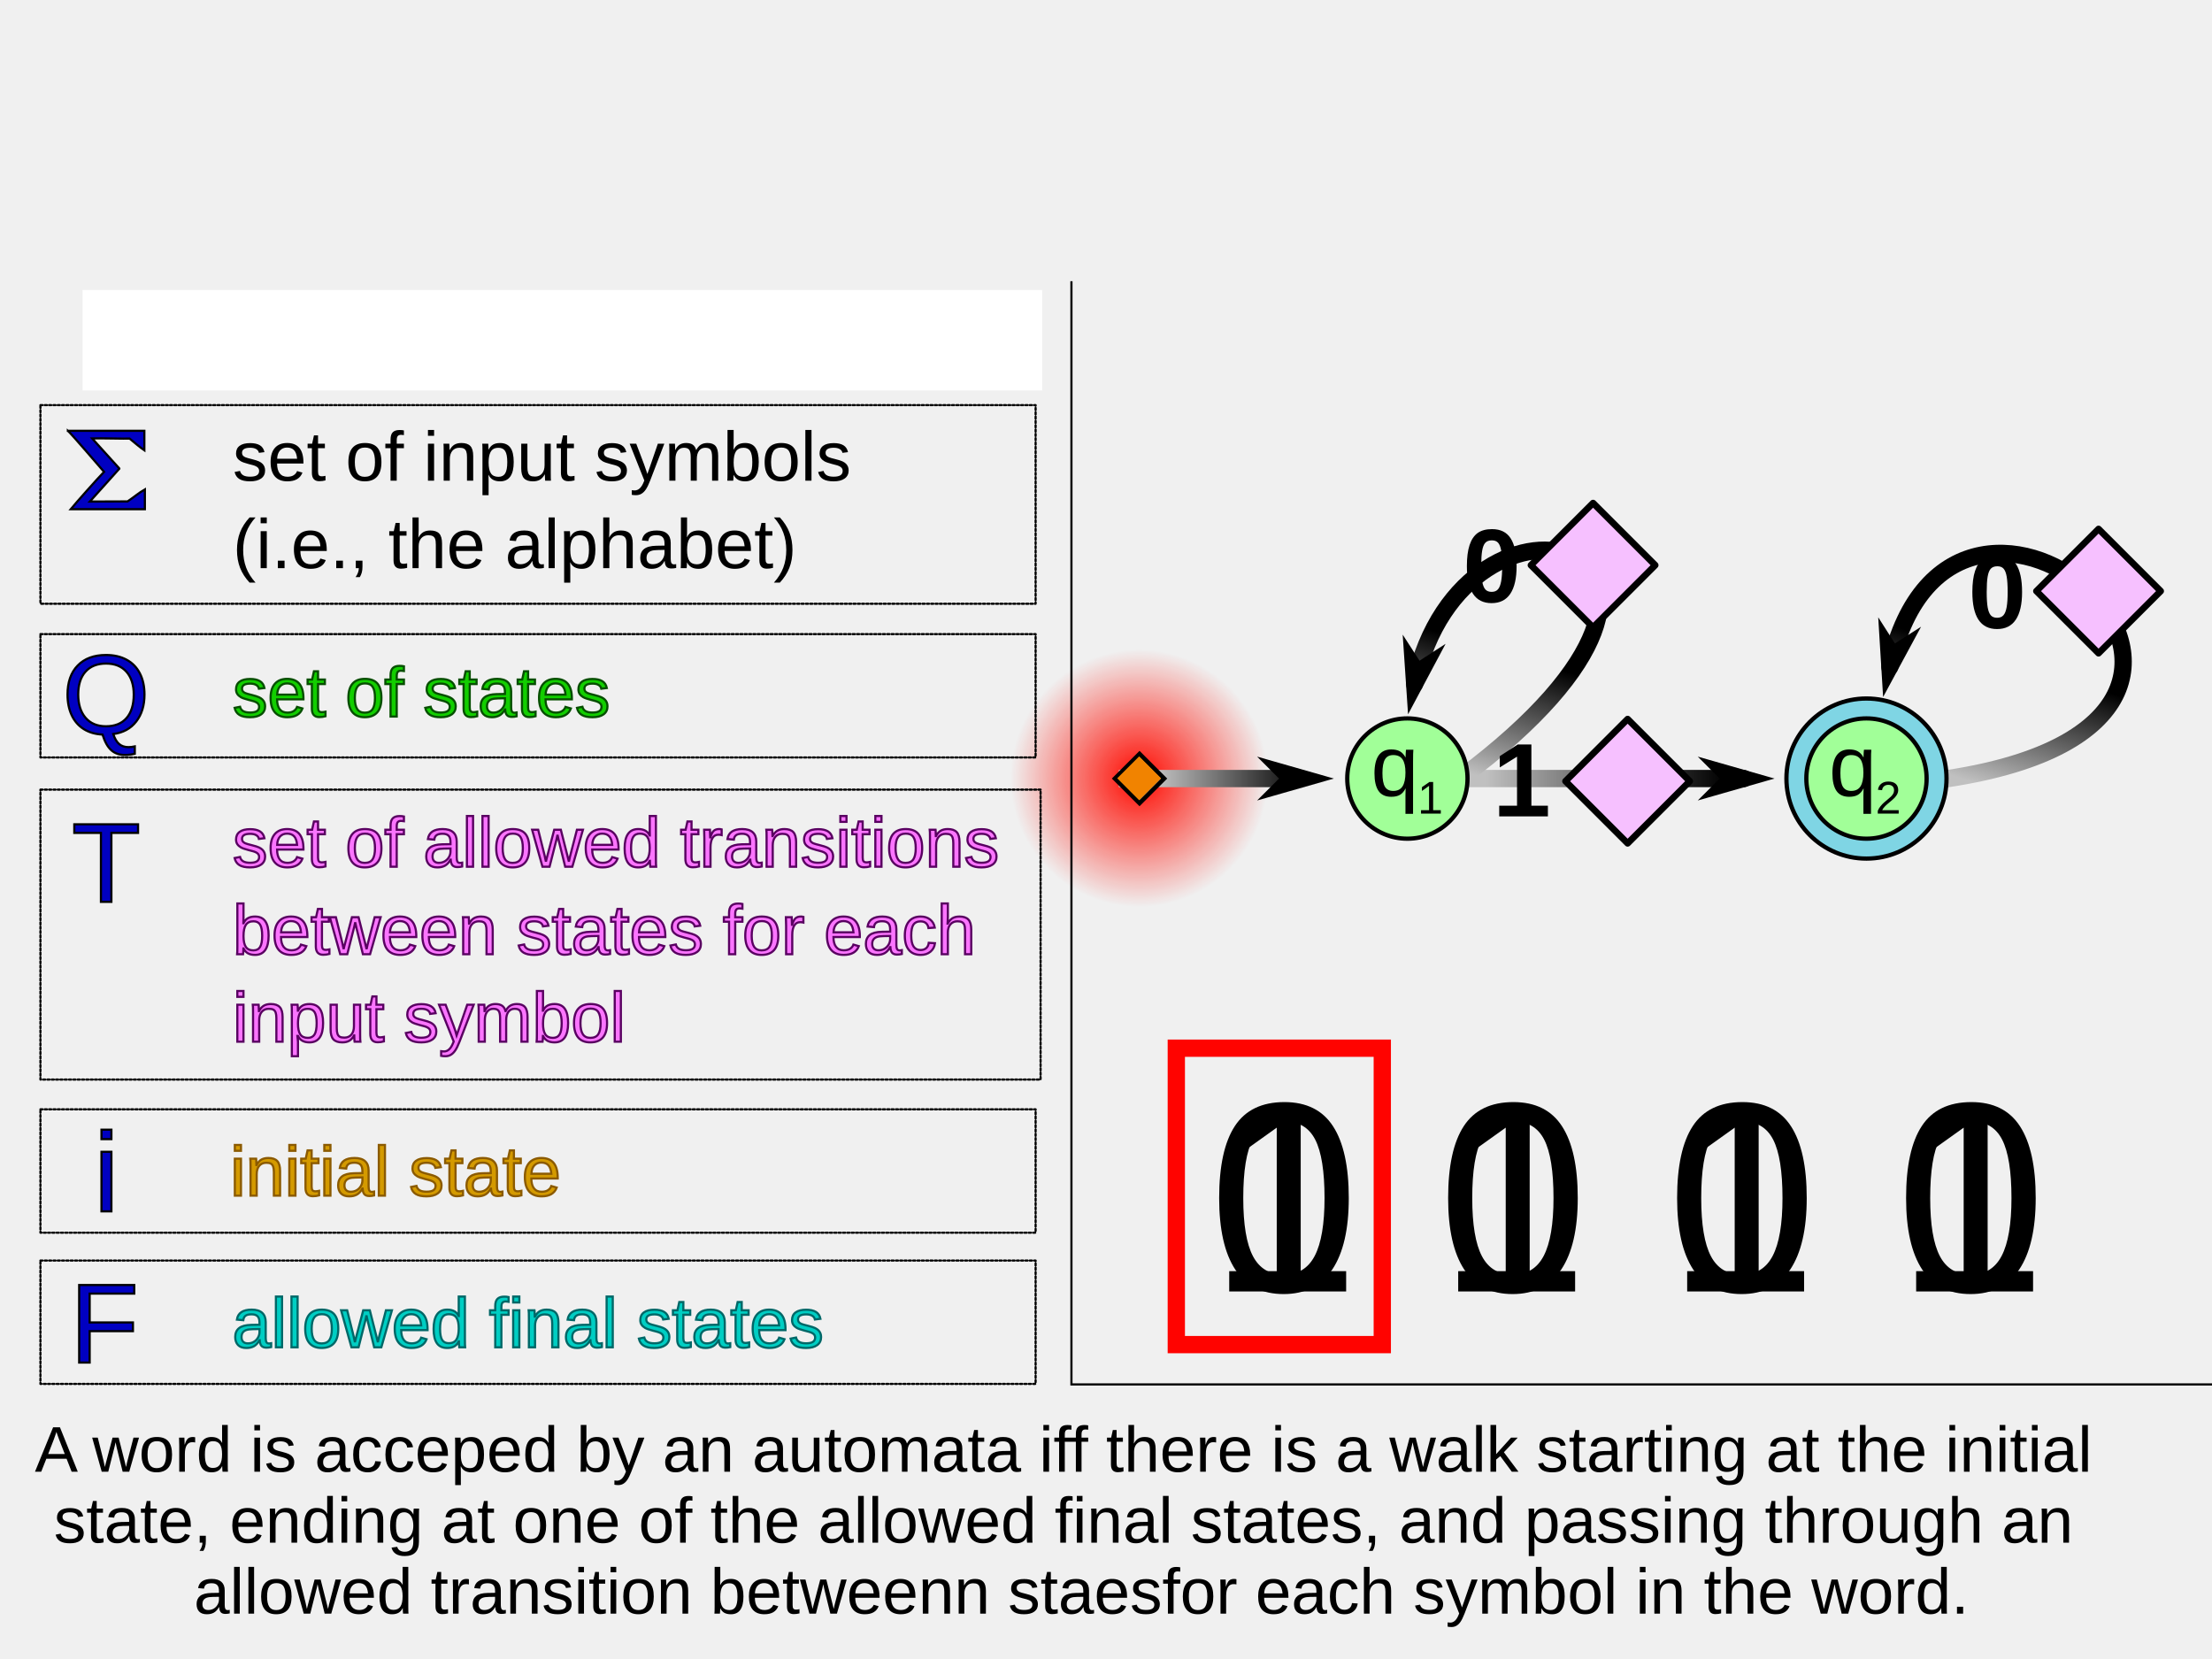
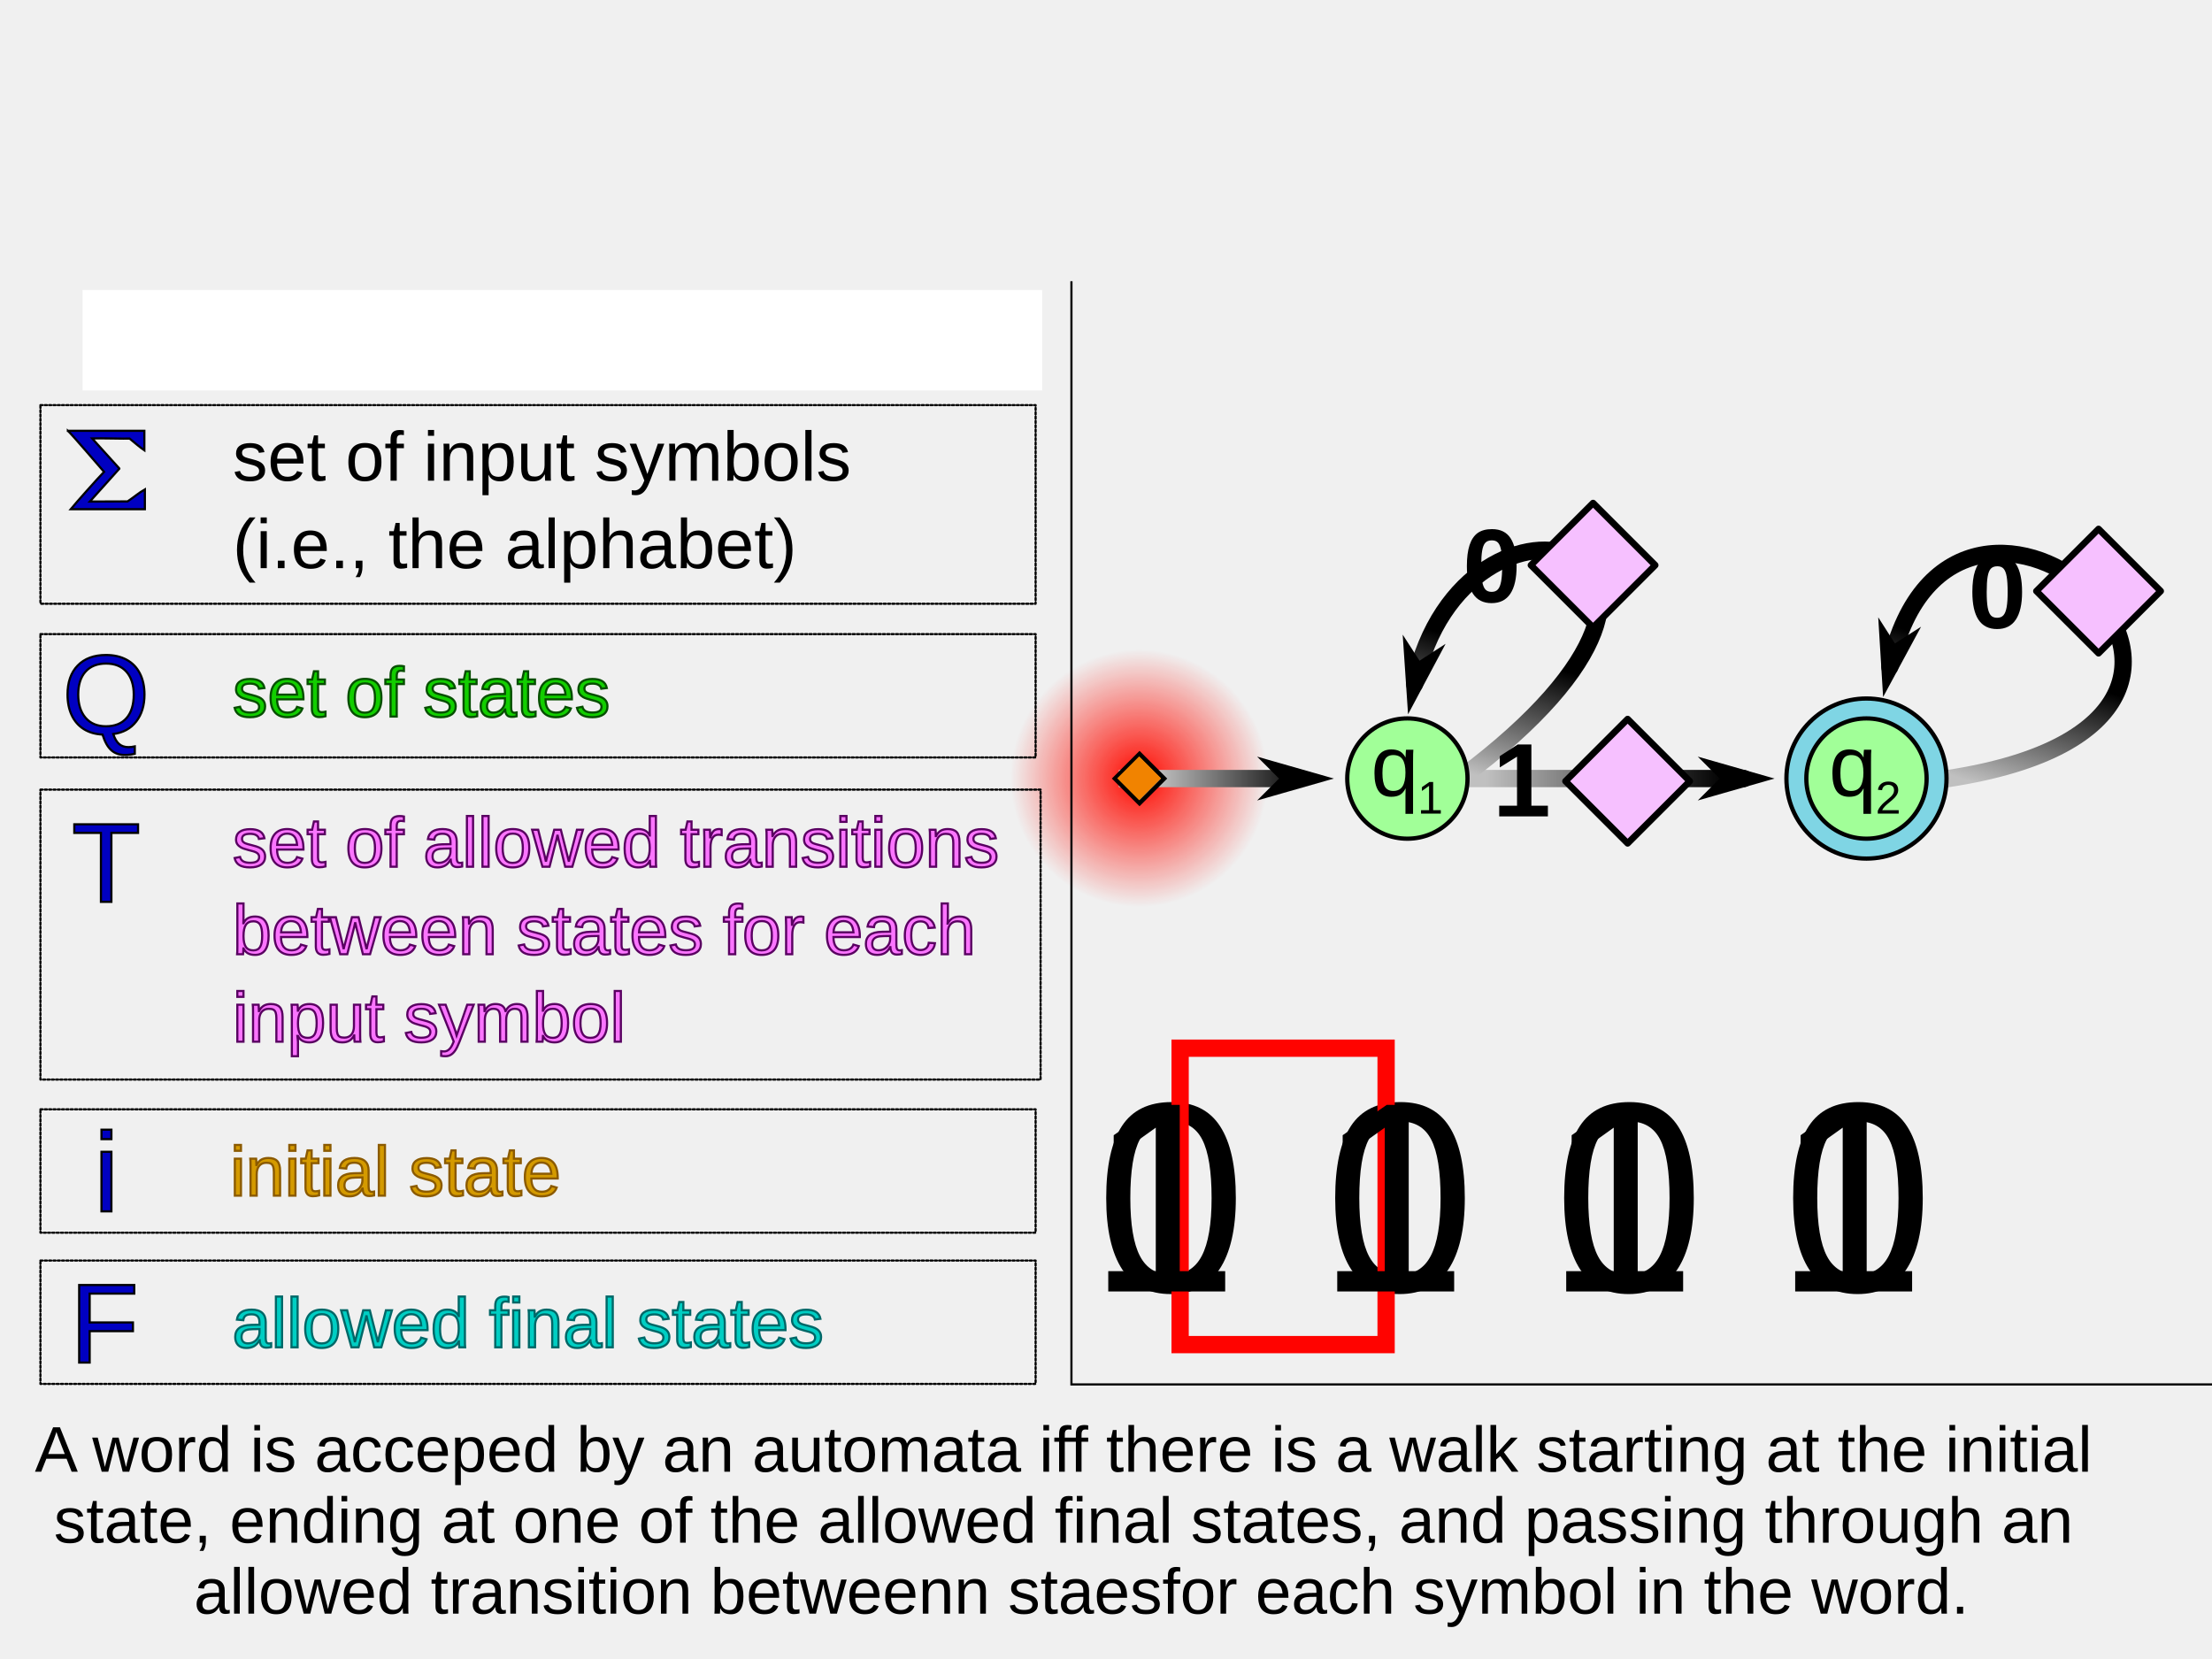
<svg xmlns="http://www.w3.org/2000/svg" xmlns:xlink="http://www.w3.org/1999/xlink" height="768" width="1024" id="svg2" version="1.1">
  <defs id="defs26765">
    <linearGradient id="linearGradient10041">
      <stop style="stop-color:#ff0a00;stop-opacity:1;" offset="0" id="stop10043" />
      <stop style="stop-color:#ff0a00;stop-opacity:0;" offset="1" id="stop10045" />
    </linearGradient>
    <marker orient="auto" refY="0.0" refX="0.0" id="EmptyDiamondSstart" style="overflow:visible">
      <path id="path7055" d="M 0,-7.071 L -7.071,0 L 0,7.071 L 7.071,0 L 0,-7.071 z " style="fill-rule:evenodd;fill:#FFFFFF;stroke:#000000;stroke-width:1.0pt;marker-start:none" transform="scale(0.2) translate(6,0)" />
    </marker>
    <linearGradient id="linearGradient8340">
      <stop style="stop-color:#c0c0c0;stop-opacity:1;" offset="0" id="stop8342" />
      <stop style="stop-color:#000000;stop-opacity:1;" offset="1" id="stop8344" />
    </linearGradient>
    <marker orient="auto" refY="0.0" refX="0.0" id="Arrow1Send" style="overflow:visible;">
      <path id="path6948" d="M 0.0,0.0 L 5.0,-5.0 L -12.5,0.0 L 5.0,5.0 L 0.0,0.0 z " style="fill-rule:evenodd;stroke:#000000;stroke-width:1.0pt;marker-start:none;" transform="scale(0.2) rotate(180) translate(6,0)" />
    </marker>
    <radialGradient xlink:href="#linearGradient10041" id="radialGradient10047" cx="653.53" cy="365.649" fx="653.53" fy="365.649" r="40.7" gradientUnits="userSpaceOnUse" />
    <linearGradient xlink:href="#linearGradient8340" id="linearGradient3177" gradientUnits="userSpaceOnUse" gradientTransform="translate(-10,40)" x1="546.186" y1="320.413" x2="614.607" y2="320.413" />
    <linearGradient xlink:href="#linearGradient8340" id="linearGradient3179" gradientUnits="userSpaceOnUse" gradientTransform="translate(210,40)" x1="697.925" y1="320.413" x2="715.146" y2="264.719" />
    <linearGradient xlink:href="#linearGradient8340" id="linearGradient3181" gradientUnits="userSpaceOnUse" gradientTransform="translate(-10,40)" x1="697.925" y1="320.413" x2="808.607" y2="320.413" />
    <linearGradient xlink:href="#linearGradient8340" id="linearGradient3183" gradientUnits="userSpaceOnUse" gradientTransform="translate(-10,40)" x1="697.925" y1="320.413" x2="715.146" y2="264.719" />
  </defs>
  <path style="fill:url(#radialGradient10047);fill-opacity:1;stroke:none" id="automata.marker" d="m 694.23,365.649 a 40.7,40.7 0 1 1 -81.401,0 40.7,40.7 0 1 1 81.401,0 z" transform="matrix(1.4641,0,0,1.4641,-429.4835,-175.0466)" />
  <g id="automata.5tuple">
    <text id="text5954" y="171.675" x="41.097" style="font-size:40px;font-style:normal;font-variant:normal;font-weight:normal;font-stretch:normal;text-align:start;line-height:125%;letter-spacing:0px;word-spacing:0px;writing-mode:lr-tb;text-anchor:start;fill:#000000;fill-opacity:1;stroke:none;font-family:Arial;-inkscape-font-specification:Arial" xml:space="preserve">
      <tspan y="171.675" x="41.097" id="tspan5956">automata</tspan>
    </text>
    <path transform="translate(-18.98249,-172.8602)" d="m 251.169,325.889 a 3.422,3.422 0 1 1 -6.844,0 3.422,3.422 0 1 1 6.844,0 z" id="path3066" style="fill:#000000;fill-opacity:1;stroke:none" />
    <path style="fill:#000000;fill-opacity:1;stroke:none" id="path3074" d="m 251.169,325.889 a 3.422,3.422 0 1 1 -6.844,0 3.422,3.422 0 1 1 6.844,0 z" transform="translate(-18.98249,-156.8602)" />
    <g transform="translate(53.01752,-138.8602)" id="g4358">
      <path style="fill:none;stroke:#000000;stroke-width:4;stroke-linecap:butt;stroke-linejoin:miter;stroke-miterlimit:4;stroke-opacity:1;stroke-dasharray:none" d="m 186.438,291.889 21.9,0" id="path3070" />
      <path id="path3076" d="m 186.438,307.889 21.9,0" style="fill:none;stroke:#000000;stroke-width:4;stroke-linecap:butt;stroke-linejoin:miter;stroke-miterlimit:4;stroke-opacity:1;stroke-dasharray:none" />
    </g>
    <text xml:space="preserve" style="font-size:40px;font-style:normal;font-variant:normal;font-weight:normal;font-stretch:normal;text-align:start;line-height:125%;letter-spacing:0px;word-spacing:0px;writing-mode:lr-tb;text-anchor:start;fill:#000000;fill-opacity:1;stroke:none;font-family:Arial;-inkscape-font-specification:Arial" x="281.097" y="171.675" id="text6331">
      <tspan id="tspan6333" x="281.097" y="171.675">5-tuple of:</tspan>
    </text>
  </g>
  <g id="automata.5tuple.alphabet">
    <path d="m 31.426,199.428 c 1.946,1.757 13.355,15.135 16.739,18.997 -3.385,3.525 -12.826,14.131 -15.424,17.294 l 34.329,0 0,-9.171 c -3.045,1.733 -5.063,3.625 -8.014,5.567 l -17.464,0.067 13.636,-15.198 0,-0.131 -12.559,-13.888 c 3.934,-0.149 15.493,0.201 17.344,0.074 1.897,1.584 4.566,3.881 6.818,5.429 l 0,-9.04 -35.406,0 z" id="path608" style="font-size:12px;fill:#0000c1;fill-opacity:1;stroke:#000000;stroke-opacity:1" />
    <text id="text6268" y="222.516" x="107.695" style="font-size:32.4px;font-style:normal;font-variant:normal;font-weight:normal;font-stretch:normal;text-align:start;line-height:125%;letter-spacing:0px;word-spacing:0px;writing-mode:lr-tb;text-anchor:start;fill:#000000;fill-opacity:1;stroke:none;font-family:Arial;-inkscape-font-specification:Arial" xml:space="preserve">
      <tspan id="tspan6272" y="222.516" x="107.695">set of input symbols</tspan>
      <tspan id="tspan6276" y="263.016" x="107.695">(i.e., the alphabet)</tspan>
    </text>
    <rect y="187.546" x="18.715" height="91.947" width="460.703" id="rect6843" style="fill:none;stroke:#000000;stroke-width:1;stroke-linecap:round;stroke-linejoin:round;stroke-miterlimit:4;stroke-opacity:1;stroke-dasharray:1, 1;stroke-dashoffset:0" />
  </g>
  <g id="automata.5tuple.states">
    <text xml:space="preserve" style="font-size:32.4px;font-style:normal;font-variant:normal;font-weight:normal;font-stretch:normal;text-align:start;line-height:125%;letter-spacing:0px;word-spacing:0px;writing-mode:lr-tb;text-anchor:start;fill:#12ce00;fill-opacity:1;stroke:#064e00;font-family:Arial;-inkscape-font-specification:Arial;stroke-opacity:1" x="107.695" y="331.703" id="text6280">
      <tspan x="107.695" y="331.703" id="tspan6284">set of states</tspan>
    </text>
    <text id="text6288" y="339.653" x="28.789" style="font-size:52.181px;font-style:normal;font-variant:normal;font-weight:normal;font-stretch:normal;text-align:start;line-height:125%;letter-spacing:0px;word-spacing:0px;writing-mode:lr-tb;text-anchor:start;fill:#0000c1;fill-opacity:1;stroke:#000000;stroke-opacity:1;font-family:Arial;-inkscape-font-specification:Arial" xml:space="preserve">
      <tspan y="339.653" x="28.789" id="tspan6290">Q</tspan>
    </text>
    <rect style="fill:none;stroke:#000000;stroke-width:1;stroke-linecap:round;stroke-linejoin:round;stroke-miterlimit:4;stroke-opacity:1;stroke-dasharray:1, 1;stroke-dashoffset:0" id="rect6845" width="460.703" height="57.104" x="18.715" y="293.546" />
  </g>
  <g id="automata.5tuple.transitions">
    <text id="text6292" y="401.233" x="107.695" style="font-size:32.4px;font-style:normal;font-variant:normal;font-weight:normal;font-stretch:normal;text-align:start;line-height:125%;letter-spacing:0px;word-spacing:0px;writing-mode:lr-tb;text-anchor:start;fill:#fb75ff;fill-opacity:1;stroke:#590061;font-family:Arial;-inkscape-font-specification:Arial;stroke-opacity:1" xml:space="preserve">
      <tspan id="tspan6294" y="401.233" x="107.695">set of allowed transitions</tspan>
      <tspan id="tspan6300" y="441.733" x="107.695">between states for each</tspan>
      <tspan id="tspan6302" y="482.233" x="107.695">input symbol</tspan>
    </text>
    <text xml:space="preserve" style="font-size:52.181px;font-style:normal;font-variant:normal;font-weight:normal;font-stretch:normal;text-align:start;line-height:125%;letter-spacing:0px;word-spacing:0px;writing-mode:lr-tb;text-anchor:start;fill:#0000c1;fill-opacity:1;stroke:#000000;stroke-opacity:1;font-family:Arial;-inkscape-font-specification:Arial" x="33.223" y="417.497" id="text6296">
      <tspan id="tspan6298" x="33.223" y="417.497">T</tspan>
    </text>
    <rect style="fill:none;stroke:#000000;stroke-width:1;stroke-linecap:round;stroke-linejoin:round;stroke-miterlimit:4;stroke-opacity:1;stroke-dasharray:1, 1;stroke-dashoffset:0" id="rect6847" width="463.002" height="134.212" x="18.715" y="365.546" />
  </g>
  <g id="automata.5tuple.initial">
    <text id="text6304" y="560.774" x="43.491" style="font-size:52.181px;font-style:normal;font-variant:normal;font-weight:normal;font-stretch:normal;text-align:start;line-height:125%;letter-spacing:0px;word-spacing:0px;writing-mode:lr-tb;text-anchor:start;fill:#0000c1;fill-opacity:1;stroke:#000000;stroke-opacity:1;font-family:Arial;-inkscape-font-specification:Arial" xml:space="preserve">
      <tspan y="560.774" x="43.491" id="tspan6306">i</tspan>
    </text>
    <text xml:space="preserve" style="font-size:32.4px;font-style:normal;font-variant:normal;font-weight:normal;font-stretch:normal;text-align:start;line-height:125%;letter-spacing:0px;word-spacing:0px;writing-mode:lr-tb;text-anchor:start;fill:#d49a00;fill-opacity:1;stroke:#8b5a00;font-family:Arial;-inkscape-font-specification:Arial;stroke-opacity:1" x="106.54" y="553.505" id="text6308">
      <tspan x="106.54" y="553.505" id="tspan6314">initial state</tspan>
    </text>
    <rect y="513.546" x="18.715" height="57.104" width="460.703" id="rect6849" style="fill:none;stroke:#000000;stroke-width:1;stroke-linecap:round;stroke-linejoin:round;stroke-miterlimit:4;stroke-opacity:1;stroke-dasharray:1, 1;stroke-dashoffset:0" />
  </g>
  <g id="automata.5tuple.final">
    <text xml:space="preserve" style="font-size:52.181px;font-style:normal;font-variant:normal;font-weight:normal;font-stretch:normal;text-align:start;line-height:125%;letter-spacing:0px;word-spacing:0px;writing-mode:lr-tb;text-anchor:start;fill:#0000c1;fill-opacity:1;stroke:#000000;stroke-opacity:1;font-family:Arial;-inkscape-font-specification:Arial" x="32.369" y="630.774" id="text6321">
      <tspan id="tspan6323" x="32.369" y="630.774">F</tspan>
    </text>
    <text id="text6325" y="623.703" x="107.521" style="font-size:32.4px;font-style:normal;font-variant:normal;font-weight:normal;font-stretch:normal;text-align:start;line-height:125%;letter-spacing:0px;word-spacing:0px;writing-mode:lr-tb;text-anchor:start;fill:#00cec3;fill-opacity:1;stroke:#006767;font-family:Arial;-inkscape-font-specification:Arial;stroke-opacity:1" xml:space="preserve">
      <tspan id="tspan6327" y="623.703" x="107.521">allowed final states</tspan>
    </text>
    <rect style="fill:none;stroke:#000000;stroke-width:1;stroke-linecap:round;stroke-linejoin:round;stroke-miterlimit:4;stroke-opacity:1;stroke-dasharray:1, 1;stroke-dashoffset:0" id="rect6851" width="460.703" height="57.104" x="18.715" y="583.546" />
  </g>
  <text xml:space="preserve" style="font-size:29.866px;font-style:normal;font-variant:normal;font-weight:normal;font-stretch:normal;text-align:center;line-height:110%;letter-spacing:0px;word-spacing:0px;writing-mode:lr-tb;text-anchor:middle;fill:#000000;fill-opacity:1;stroke:none;font-family:Arial;-inkscape-font-specification:Arial" x="513.079" y="681.287" id="automata.criterion">
    <tspan id="tspan6894" x="513.079" y="681.287">A word is acceped by an automata iff there is a walk starting at the initial</tspan>
    <tspan id="tspan6896" x="513.079" y="714.139">state, ending at one of the allowed final states, and passing through an</tspan>
    <tspan x="513.079" y="746.991" id="tspan6904">allowed transition betweenn staesfor each symbol in the word.</tspan>
  </text>
-   <text xml:space="preserve" style="font-size:125.537px;font-style:normal;font-variant:normal;font-weight:normal;font-stretch:normal;text-align:start;line-height:125%;letter-spacing:0px;word-spacing:0px;writing-mode:lr-tb;text-anchor:start;fill:#000000;fill-opacity:1;stroke:none;font-family:Arial;-inkscape-font-specification:Arial" x="559.48" y="597.846" id="automata.input.1.0">
-     <tspan id="tspan6914" x="559.48" y="597.846">0</tspan>
+   <text xml:space="preserve" style="font-size:125.537px;font-style:normal;font-variant:normal;font-weight:normal;font-stretch:normal;text-align:center;line-height:125%;letter-spacing:0px;word-spacing:0px;writing-mode:lr-tb;text-anchor:middle;fill:#000000;fill-opacity:1;stroke:none;font-family:Arial;-inkscape-font-specification:Arial" x="594.42" y="597.846" id="automata.input.1.0">
+     <tspan id="tspan6914" x="594.42" y="597.846">0</tspan>
  </text>
-   <text id="automata.input.2.0" y="597.846" x="665.48" style="font-size:125.537px;font-style:normal;font-variant:normal;font-weight:normal;font-stretch:normal;text-align:start;line-height:125%;letter-spacing:0px;word-spacing:0px;writing-mode:lr-tb;text-anchor:start;fill:#000000;fill-opacity:1;stroke:none;font-family:Arial;-inkscape-font-specification:Arial" xml:space="preserve">
-     <tspan y="597.846" x="665.48" id="tspan6918">0</tspan>
+   <text id="automata.input.2.0" y="597.846" x="700.42" style="font-size:125.537px;font-style:normal;font-variant:normal;font-weight:normal;font-stretch:normal;text-align:center;line-height:125%;letter-spacing:0px;word-spacing:0px;writing-mode:lr-tb;text-anchor:middle;fill:#000000;fill-opacity:1;stroke:none;font-family:Arial;-inkscape-font-specification:Arial" xml:space="preserve">
+     <tspan y="597.846" x="700.42" id="tspan6918">0</tspan>
  </text>
-   <text xml:space="preserve" style="font-size:125.537px;font-style:normal;font-variant:normal;font-weight:normal;font-stretch:normal;text-align:start;line-height:125%;letter-spacing:0px;word-spacing:0px;writing-mode:lr-tb;text-anchor:start;fill:#000000;fill-opacity:1;stroke:none;font-family:Arial;-inkscape-font-specification:Arial" x="771.48" y="597.846" id="automata.input.3.0">
-     <tspan id="tspan6922" x="771.48" y="597.846">0</tspan>
+   <text xml:space="preserve" style="font-size:125.537px;font-style:normal;font-variant:normal;font-weight:normal;font-stretch:normal;text-align:center;line-height:125%;letter-spacing:0px;word-spacing:0px;writing-mode:lr-tb;text-anchor:middle;fill:#000000;fill-opacity:1;stroke:none;font-family:Arial;-inkscape-font-specification:Arial" x="806.42" y="597.846" id="automata.input.3.0">
+     <tspan id="tspan6922" x="806.42" y="597.846">0</tspan>
  </text>
-   <text id="automata.input.4.0" y="597.846" x="877.48" style="font-size:125.537px;font-style:normal;font-variant:normal;font-weight:normal;font-stretch:normal;text-align:start;line-height:125%;letter-spacing:0px;word-spacing:0px;writing-mode:lr-tb;text-anchor:start;fill:#000000;fill-opacity:1;stroke:none;font-family:Arial;-inkscape-font-specification:Arial" xml:space="preserve">
-     <tspan y="597.846" x="877.48" id="tspan6926">0</tspan>
+   <text id="automata.input.4.0" y="597.846" x="912.42" style="font-size:125.537px;font-style:normal;font-variant:normal;font-weight:normal;font-stretch:normal;text-align:center;line-height:125%;letter-spacing:0px;word-spacing:0px;writing-mode:lr-tb;text-anchor:middle;fill:#000000;fill-opacity:1;stroke:none;font-family:Arial;-inkscape-font-specification:Arial" xml:space="preserve">
+     <tspan y="597.846" x="912.42" id="tspan6926">0</tspan>
  </text>
  <g id="automata.automata">
    <path id="automata.automata.transitions.initial" d="m 517.925,360.413 85.282,0" style="fill:none;stroke:url(#linearGradient3177);stroke-width:8;stroke-linecap:butt;stroke-linejoin:miter;stroke-miterlimit:4;stroke-opacity:1;stroke-dasharray:none;marker-start:url(#EmptyDiamondSstart);marker-end:url(#Arrow1Send)" />
    <g id="automata.automata.transitions">
      <path id="path8792" d="m 901.925,360.413 c 183.313,-28.09 2.059,-184.011 -27.101,-51.7" style="fill:none;stroke:url(#linearGradient3179);stroke-width:8;stroke-linecap:round;stroke-linejoin:miter;stroke-miterlimit:4;stroke-opacity:1;stroke-dasharray:none;marker-start:none;marker-end:url(#Arrow1Send)" />
      <path id="path7956" d="m 677.925,360.413 129.282,0" style="fill:none;stroke:url(#linearGradient3181);stroke-width:8;stroke-linecap:round;stroke-linejoin:miter;stroke-miterlimit:4;stroke-opacity:1;stroke-dasharray:none;marker-start:none;marker-end:url(#Arrow1Send)" />
      <path style="fill:none;stroke:url(#linearGradient3183);stroke-width:8;stroke-linecap:round;stroke-linejoin:miter;stroke-miterlimit:4;stroke-opacity:1;stroke-dasharray:none;marker-start:none;marker-end:url(#Arrow1Send)" d="m 675.925,360.413 c 146.167,-108.843 1.73,-150.267 -21.101,-43.7" id="path8732" />
      <rect style="fill:#f6c0ff;fill-opacity:1;stroke:#000000;stroke-width:3.041;stroke-linecap:round;stroke-linejoin:round;stroke-miterlimit:4;stroke-opacity:1;stroke-dasharray:none;stroke-dashoffset:0" id="rect8752" width="40.689" height="40.689" x="316.123" y="686.139" transform="matrix(0.7071068,-0.7071068,0.7071068,0.7071068,0,0)" />
      <rect transform="matrix(0.7071068,-0.7071068,0.7071068,0.7071068,0,0)" y="768.164" x="256.726" height="40.689" width="40.689" id="rect8776" style="fill:#f6c0ff;fill-opacity:1;stroke:#000000;stroke-width:3.041;stroke-linecap:round;stroke-linejoin:round;stroke-miterlimit:4;stroke-opacity:1;stroke-dasharray:none;stroke-dashoffset:0" />
      <rect transform="matrix(0.7071068,-0.7071068,0.7071068,0.7071068,0,0)" y="860.087" x="473.101" height="40.689" width="40.689" id="rect8794" style="fill:#f6c0ff;fill-opacity:1;stroke:#000000;stroke-width:3.041;stroke-linecap:round;stroke-linejoin:round;stroke-miterlimit:4;stroke-opacity:1;stroke-dasharray:none;stroke-dashoffset:0" />
      <text xml:space="preserve" style="font-size:48.4px;font-style:normal;font-variant:normal;font-weight:bold;font-stretch:normal;text-align:center;line-height:125%;letter-spacing:0px;word-spacing:0px;writing-mode:lr-tb;text-anchor:middle;fill:#000000;fill-opacity:1;stroke:none;font-family:Arial;-inkscape-font-specification:Arial Bold" x="737.667" y="278.739" id="text8754">
        <tspan id="tspan8756" x="737.667" y="278.739">0</tspan>
      </text>
      <text id="text8778" y="377.919" x="751.51" style="font-size:48.4px;font-style:normal;font-variant:normal;font-weight:bold;font-stretch:normal;text-align:center;line-height:125%;letter-spacing:0px;word-spacing:0px;writing-mode:lr-tb;text-anchor:middle;fill:#000000;fill-opacity:1;stroke:none;font-family:Arial;-inkscape-font-specification:Arial Bold" xml:space="preserve">
        <tspan y="377.919" x="751.51" id="tspan8780">1</tspan>
      </text>
      <text id="text8796" y="290.739" x="971.667" style="font-size:48.4px;font-style:normal;font-variant:normal;font-weight:bold;font-stretch:normal;text-align:center;line-height:125%;letter-spacing:0px;word-spacing:0px;writing-mode:lr-tb;text-anchor:middle;fill:#000000;fill-opacity:1;stroke:none;font-family:Arial;-inkscape-font-specification:Arial Bold" xml:space="preserve">
        <tspan y="290.739" x="971.667" id="tspan8798">0</tspan>
      </text>
    </g>
    <g id="automata.automata.state.1">
      <path style="fill:#a1ff98;fill-opacity:1;stroke:#000000;stroke-width:3;stroke-linecap:round;stroke-linejoin:round;stroke-miterlimit:4;stroke-opacity:1;stroke-dasharray:none;stroke-dashoffset:0" id="path6906" d="m 621.42,232.812 c 0,23.434 -18.997,42.432 -42.432,42.432 -23.434,0 -42.432,-18.997 -42.432,-42.432 0,-23.434 18.997,-42.432 42.432,-42.432 23.434,0 42.432,18.997 42.432,42.432 z" transform="matrix(0.6561,0,0,0.6561,271.6455,207.6652)" />
      <text xml:space="preserve" style="font-size:40px;font-style:normal;font-variant:normal;font-weight:normal;font-stretch:normal;text-align:start;line-height:125%;letter-spacing:0px;word-spacing:0px;writing-mode:lr-tb;text-anchor:start;fill:#000000;fill-opacity:1;stroke:none;font-family:Arial;-inkscape-font-specification:Arial" x="634.597" y="368.465" id="text8806">
        <tspan id="tspan8808" x="634.597" y="368.465">q</tspan>
      </text>
      <text xml:space="preserve" style="font-size:21.258px;font-style:normal;font-variant:normal;font-weight:normal;font-stretch:normal;text-align:start;line-height:125%;letter-spacing:0px;word-spacing:0px;writing-mode:lr-tb;text-anchor:start;fill:#000000;fill-opacity:1;stroke:none;font-family:Arial;-inkscape-font-specification:Arial" x="656.209" y="376.641" id="text8814">
        <tspan id="tspan8816" x="656.209" y="376.641">1</tspan>
      </text>
    </g>
    <g id="automata.automata.state.2">
      <path d="m 621.42,232.812 c 0,23.434 -18.997,42.432 -42.432,42.432 -23.434,0 -42.432,-18.997 -42.432,-42.432 0,-23.434 18.997,-42.432 42.432,-42.432 23.434,0 42.432,18.997 42.432,42.432 z" id="path8142" style="fill:#7fd5e4;fill-opacity:1;stroke:#000000;stroke-width:2.254;stroke-linecap:round;stroke-linejoin:round;stroke-miterlimit:4;stroke-opacity:1;stroke-dasharray:none;stroke-dashoffset:0" transform="matrix(0.8732691,0,0,0.8732691,358.4321,157.1056)" />
      <g id="g11009">
        <path d="m 621.42,232.812 c 0,23.434 -18.997,42.432 -42.432,42.432 -23.434,0 -42.432,-18.997 -42.432,-42.432 0,-23.434 18.997,-42.432 42.432,-42.432 23.434,0 42.432,18.997 42.432,42.432 z" id="path6910" style="fill:#a1ff98;fill-opacity:1;stroke:#000000;stroke-width:3;stroke-linecap:round;stroke-linejoin:round;stroke-miterlimit:4;stroke-opacity:1;stroke-dasharray:none;stroke-dashoffset:0" transform="matrix(0.6561,0,0,0.6561,484.1704,207.6652)" />
        <text xml:space="preserve" style="font-size:40px;font-style:normal;font-variant:normal;font-weight:normal;font-stretch:normal;text-align:start;line-height:125%;letter-spacing:0px;word-spacing:0px;writing-mode:lr-tb;text-anchor:start;fill:#000000;fill-opacity:1;stroke:none;font-family:Arial;-inkscape-font-specification:Arial" x="846.597" y="368.465" id="text8818">
          <tspan id="tspan8820" x="846.597" y="368.465">q</tspan>
        </text>
        <text xml:space="preserve" style="font-size:21.258px;font-style:normal;font-variant:normal;font-weight:normal;font-stretch:normal;text-align:start;line-height:125%;letter-spacing:0px;word-spacing:0px;writing-mode:lr-tb;text-anchor:start;fill:#000000;fill-opacity:1;stroke:none;font-family:Arial;-inkscape-font-specification:Arial" x="868.209" y="376.641" id="text8822">
          <tspan id="tspan8824" x="868.209" y="376.641">2</tspan>
        </text>
      </g>
    </g>
    <rect transform="matrix(-0.7071068,-0.7071068,0.7071068,-0.7071068,0,0)" y="110.943" x="-634.843" height="14.36" width="14.36" id="rect10035" style="fill:#f18300;fill-opacity:1;stroke:none" />
  </g>
-   <rect style="fill:none;stroke:#ff0300;stroke-width:8;stroke-miterlimit:4;stroke-opacity:1;stroke-dasharray:none" id="automata.reader" width="95.355" height="137.218" x="544.547" y="485.238" />
+   <rect style="fill:none;stroke:#ff0300;stroke-width:8;stroke-miterlimit:4;stroke-opacity:1;stroke-dasharray:none" id="automata.reader" width="95.355" height="137.218" x="546.313" y="485.238" />
  <rect style="fill:#ffffff;fill-opacity:1;stroke:none" id="automata.5tuple.cover" width="444.214" height="46.515" x="38.234" y="134.239" />
  <path style="fill:none;stroke:#000000;stroke-width:1px;stroke-linecap:butt;stroke-linejoin:miter;stroke-opacity:1" d="m 496,130.178 0,510.715 529.936,0" id="automata.automata.box" />
-   <text id="automata.input.3.1" y="597.846" x="771.48" style="font-size:125.537px;font-style:normal;font-variant:normal;font-weight:normal;font-stretch:normal;text-align:start;line-height:125%;letter-spacing:0px;word-spacing:0px;writing-mode:lr-tb;text-anchor:start;fill:#000000;fill-opacity:1;stroke:none;font-family:Arial;-inkscape-font-specification:Arial" xml:space="preserve">
-     <tspan y="597.846" x="771.48" id="tspan10988">1</tspan>
+   <text id="automata.input.3.1" y="597.846" x="802.711" style="font-size:125.537px;font-style:normal;font-variant:normal;font-weight:normal;font-stretch:normal;text-align:center;line-height:125%;letter-spacing:0px;word-spacing:0px;writing-mode:lr-tb;text-anchor:middle;fill:#000000;fill-opacity:1;stroke:none;font-family:Arial;-inkscape-font-specification:Arial" xml:space="preserve">
+     <tspan y="597.846" x="802.711" id="tspan10988">1</tspan>
  </text>
-   <text id="automata.input.1.1" y="597.846" x="559.48" style="font-size:125.537px;font-style:normal;font-variant:normal;font-weight:normal;font-stretch:normal;text-align:start;line-height:125%;letter-spacing:0px;word-spacing:0px;writing-mode:lr-tb;text-anchor:start;fill:#000000;fill-opacity:1;stroke:none;font-family:Arial;-inkscape-font-specification:Arial" xml:space="preserve">
-     <tspan y="597.846" x="559.48" id="tspan10992">1</tspan>
+   <text id="automata.input.1.1" y="597.846" x="590.711" style="font-size:125.537px;font-style:normal;font-variant:normal;font-weight:normal;font-stretch:normal;text-align:center;line-height:125%;letter-spacing:0px;word-spacing:0px;writing-mode:lr-tb;text-anchor:middle;fill:#000000;fill-opacity:1;stroke:none;font-family:Arial;-inkscape-font-specification:Arial" xml:space="preserve">
+     <tspan y="597.846" x="590.711" id="tspan10992">1</tspan>
  </text>
-   <text xml:space="preserve" style="font-size:125.537px;font-style:normal;font-variant:normal;font-weight:normal;font-stretch:normal;text-align:start;line-height:125%;letter-spacing:0px;word-spacing:0px;writing-mode:lr-tb;text-anchor:start;fill:#000000;fill-opacity:1;stroke:none;font-family:Arial;-inkscape-font-specification:Arial" x="665.48" y="597.846" id="automata.input.2.1">
-     <tspan id="tspan10996" x="665.48" y="597.846">1</tspan>
+   <text xml:space="preserve" style="font-size:125.537px;font-style:normal;font-variant:normal;font-weight:normal;font-stretch:normal;text-align:center;line-height:125%;letter-spacing:0px;word-spacing:0px;writing-mode:lr-tb;text-anchor:middle;fill:#000000;fill-opacity:1;stroke:none;font-family:Arial;-inkscape-font-specification:Arial" x="696.711" y="597.846" id="automata.input.2.1">
+     <tspan id="tspan10996" x="696.711" y="597.846">1</tspan>
  </text>
-   <text xml:space="preserve" style="font-size:125.537px;font-style:normal;font-variant:normal;font-weight:normal;font-stretch:normal;text-align:start;line-height:125%;letter-spacing:0px;word-spacing:0px;writing-mode:lr-tb;text-anchor:start;fill:#000000;fill-opacity:1;stroke:none;font-family:Arial;-inkscape-font-specification:Arial" x="877.48" y="597.846" id="automata.input.4.1">
-     <tspan id="tspan11000" x="877.48" y="597.846">1</tspan>
+   <text xml:space="preserve" style="font-size:125.537px;font-style:normal;font-variant:normal;font-weight:normal;font-stretch:normal;text-align:center;line-height:125%;letter-spacing:0px;word-spacing:0px;writing-mode:lr-tb;text-anchor:middle;fill:#000000;fill-opacity:1;stroke:none;font-family:Arial;-inkscape-font-specification:Arial" x="908.711" y="597.846" id="automata.input.4.1">
+     <tspan id="tspan11000" x="908.711" y="597.846">1</tspan>
  </text>
</svg>
